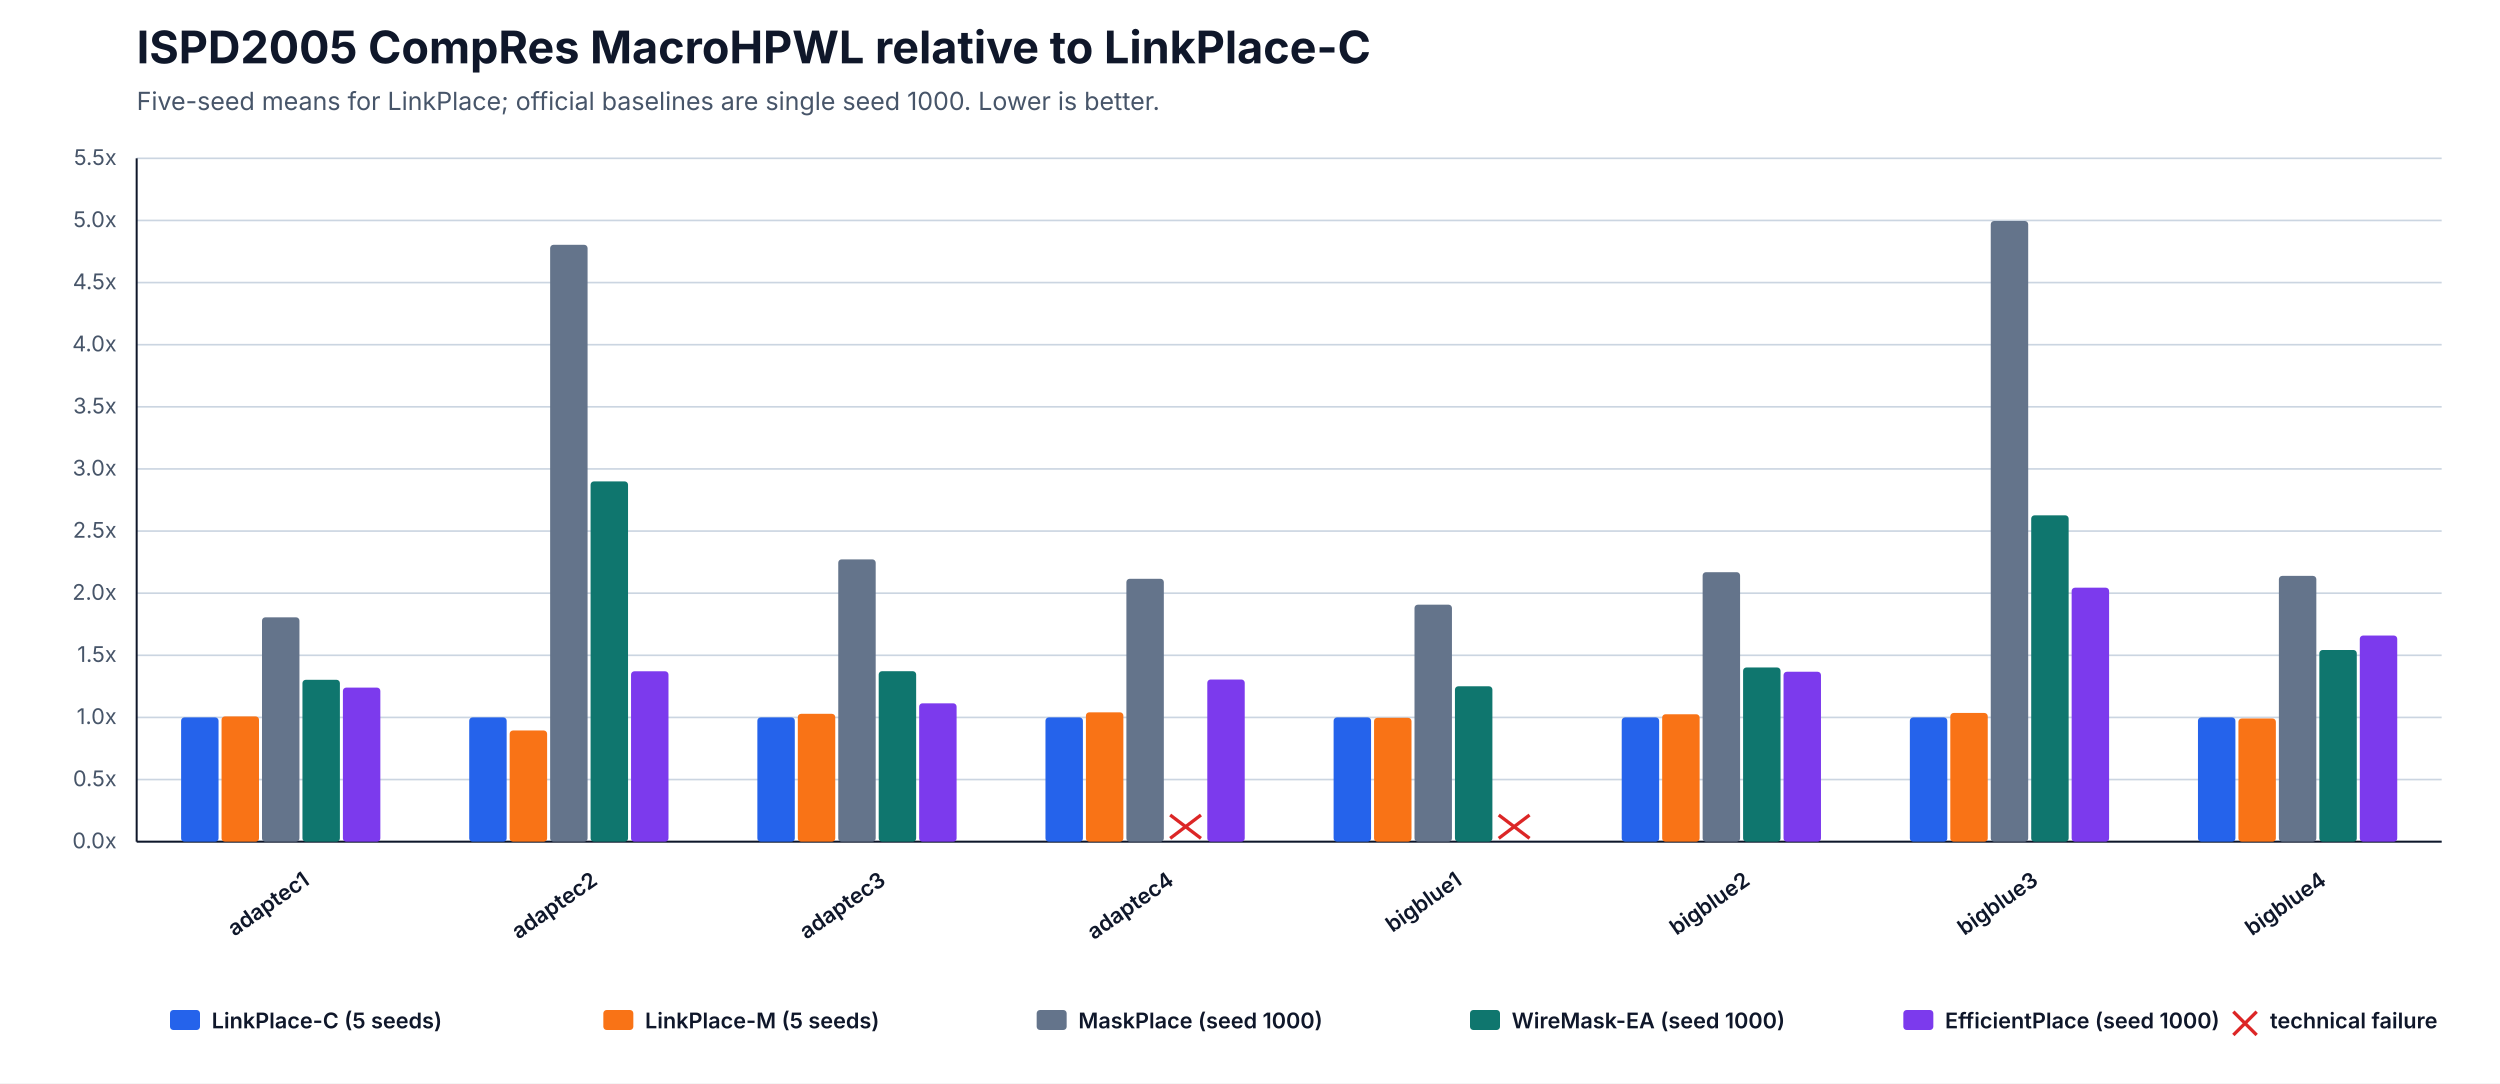
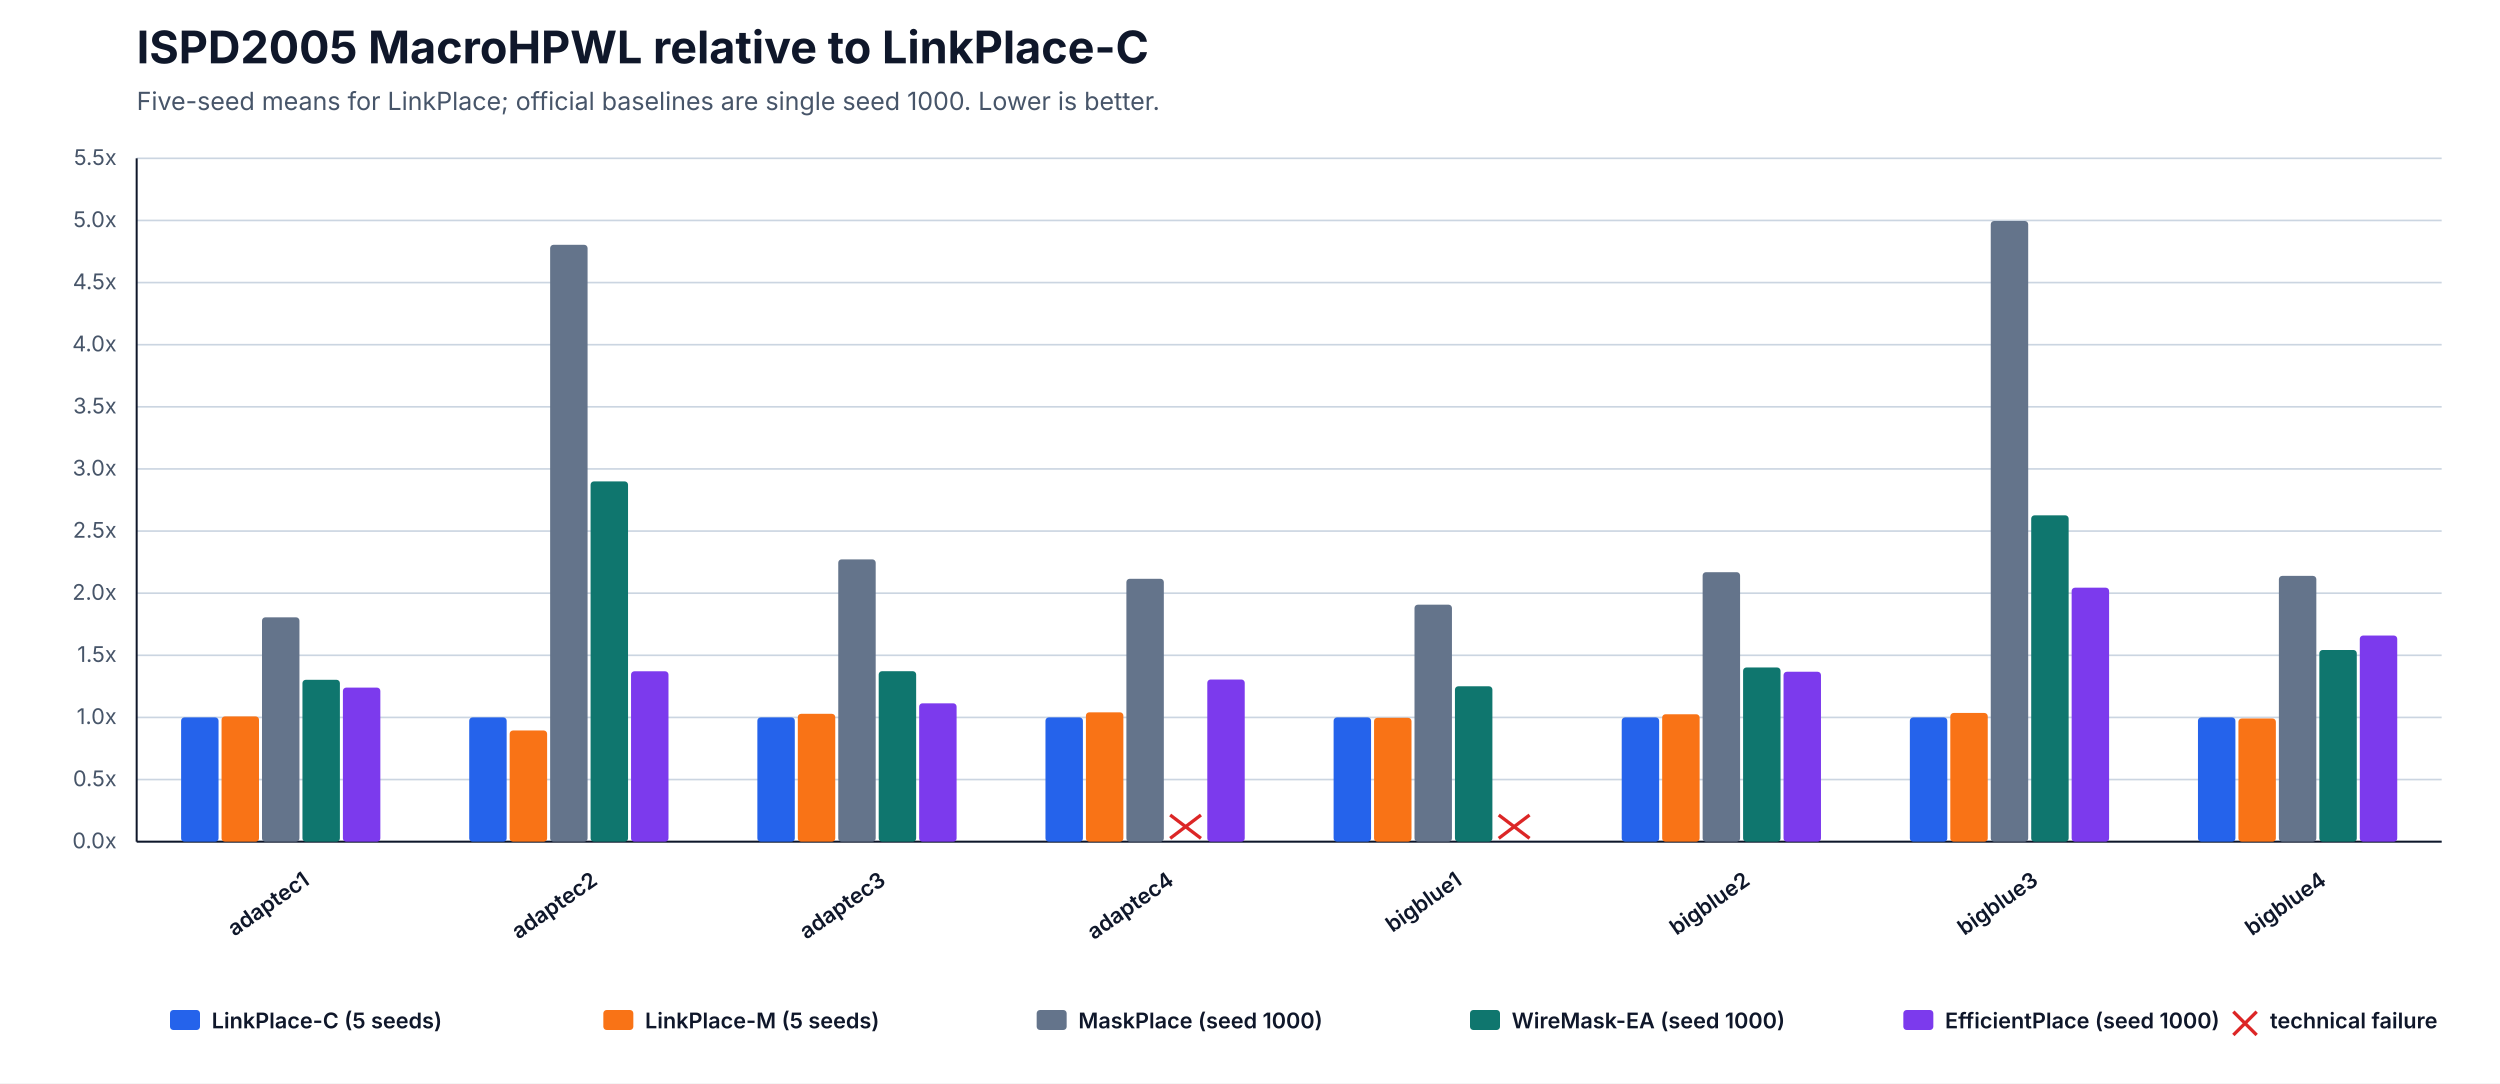
<svg xmlns="http://www.w3.org/2000/svg" width="1500" height="650" viewBox="0 0 1500 650" role="img" aria-labelledby="title desc">
  <style>text { font-family: Inter, ui-sans-serif, system-ui, -apple-system, 'Segoe UI', Arial, sans-serif; fill: #0F172A; }
    .title { font-size: 27px; font-weight: 700; }
    .subtitle { font-size: 15px; fill: #475569; }
    .axis { font-size: 13px; fill: #475569; }
    .label { font-size: 13px; font-weight: 600; }
    .small { font-size: 12px; fill: #475569; }
    .legend { font-size: 13px; font-weight: 600; }</style>
  <rect width="1500" height="650" fill="#FFFFFF" />
-   <text x="82.00" y="38.00" class="title" text-anchor="start">ISPD2005 CompRes MacroHPWL relative to LinkPlace-C</text>
+   <text x="82.00" y="38.00" class="title" text-anchor="start">ISPD2005 MacroHPWL relative to LinkPlace-C</text>
  <text x="82.00" y="66.00" class="subtitle" text-anchor="start">Five-seed means for LinkPlace; official baselines are single seed 1000. Lower is better.</text>
  <line x1="82.00" y1="505.00" x2="1465.00" y2="505.00" stroke="#CBD5E1" stroke-width="1" />
  <text x="70.00" y="509.00" class="axis" text-anchor="end">0.0x</text>
  <line x1="82.00" y1="467.73" x2="1465.00" y2="467.73" stroke="#CBD5E1" stroke-width="1" />
  <text x="70.00" y="471.73" class="axis" text-anchor="end">0.5x</text>
  <line x1="82.00" y1="430.45" x2="1465.00" y2="430.45" stroke="#CBD5E1" stroke-width="1" />
  <text x="70.00" y="434.45" class="axis" text-anchor="end">1.0x</text>
  <line x1="82.00" y1="393.18" x2="1465.00" y2="393.18" stroke="#CBD5E1" stroke-width="1" />
  <text x="70.00" y="397.18" class="axis" text-anchor="end">1.5x</text>
  <line x1="82.00" y1="355.91" x2="1465.00" y2="355.91" stroke="#CBD5E1" stroke-width="1" />
  <text x="70.00" y="359.91" class="axis" text-anchor="end">2.0x</text>
  <line x1="82.00" y1="318.64" x2="1465.00" y2="318.64" stroke="#CBD5E1" stroke-width="1" />
  <text x="70.00" y="322.64" class="axis" text-anchor="end">2.5x</text>
  <line x1="82.00" y1="281.36" x2="1465.00" y2="281.36" stroke="#CBD5E1" stroke-width="1" />
  <text x="70.00" y="285.36" class="axis" text-anchor="end">3.0x</text>
  <line x1="82.00" y1="244.09" x2="1465.00" y2="244.09" stroke="#CBD5E1" stroke-width="1" />
  <text x="70.00" y="248.09" class="axis" text-anchor="end">3.5x</text>
  <line x1="82.00" y1="206.82" x2="1465.00" y2="206.82" stroke="#CBD5E1" stroke-width="1" />
  <text x="70.00" y="210.82" class="axis" text-anchor="end">4.0x</text>
  <line x1="82.00" y1="169.55" x2="1465.00" y2="169.55" stroke="#CBD5E1" stroke-width="1" />
  <text x="70.00" y="173.55" class="axis" text-anchor="end">4.5x</text>
  <line x1="82.00" y1="132.27" x2="1465.00" y2="132.27" stroke="#CBD5E1" stroke-width="1" />
  <text x="70.00" y="136.27" class="axis" text-anchor="end">5.0x</text>
  <line x1="82.00" y1="95.00" x2="1465.00" y2="95.00" stroke="#CBD5E1" stroke-width="1" />
  <text x="70.00" y="99.00" class="axis" text-anchor="end">5.5x</text>
  <line x1="82.00" y1="95.00" x2="82.00" y2="505.00" stroke="#0F172A" stroke-width="1.2" />
  <line x1="82.00" y1="505.00" x2="1465.00" y2="505.00" stroke="#0F172A" stroke-width="1.2" />
  <rect x="108.66" y="430.45" width="22.47" height="74.55" rx="2" fill="#2563EB" />
  <rect x="132.93" y="429.84" width="22.47" height="75.16" rx="2" fill="#F97316" />
  <rect x="157.20" y="370.40" width="22.47" height="134.60" rx="2" fill="#64748B" />
  <rect x="181.47" y="407.88" width="22.47" height="97.12" rx="2" fill="#0F766E" />
  <rect x="205.74" y="412.56" width="22.47" height="92.44" rx="2" fill="#7C3AED" />
  <text x="186.44" y="530.00" class="label" text-anchor="end" transform="rotate(-35.0 186.44 530.00)">adaptec1</text>
  <rect x="281.53" y="430.45" width="22.47" height="74.55" rx="2" fill="#2563EB" />
  <rect x="305.80" y="438.29" width="22.47" height="66.71" rx="2" fill="#F97316" />
  <rect x="330.08" y="146.89" width="22.47" height="358.11" rx="2" fill="#64748B" />
  <rect x="354.35" y="288.84" width="22.47" height="216.16" rx="2" fill="#0F766E" />
  <rect x="378.62" y="402.77" width="22.47" height="102.23" rx="2" fill="#7C3AED" />
  <text x="359.31" y="530.00" class="label" text-anchor="end" transform="rotate(-35.0 359.31 530.00)">adaptec2</text>
  <rect x="454.41" y="430.45" width="22.47" height="74.55" rx="2" fill="#2563EB" />
  <rect x="478.68" y="428.29" width="22.47" height="76.71" rx="2" fill="#F97316" />
  <rect x="502.95" y="335.63" width="22.47" height="169.37" rx="2" fill="#64748B" />
  <rect x="527.22" y="402.71" width="22.47" height="102.29" rx="2" fill="#0F766E" />
  <rect x="551.49" y="421.98" width="22.47" height="83.02" rx="2" fill="#7C3AED" />
  <text x="532.19" y="530.00" class="label" text-anchor="end" transform="rotate(-35.0 532.19 530.00)">adaptec3</text>
  <rect x="627.28" y="430.45" width="22.47" height="74.55" rx="2" fill="#2563EB" />
  <rect x="651.55" y="427.39" width="22.47" height="77.61" rx="2" fill="#F97316" />
  <rect x="675.83" y="347.27" width="22.47" height="157.73" rx="2" fill="#64748B" />
  <line x1="702.10" y1="489.00" x2="720.57" y2="503.00" stroke="#DC2626" stroke-width="2" />
  <line x1="702.10" y1="503.00" x2="720.57" y2="489.00" stroke="#DC2626" stroke-width="2" />
  <rect x="724.37" y="407.70" width="22.47" height="97.30" rx="2" fill="#7C3AED" />
  <text x="705.06" y="530.00" class="label" text-anchor="end" transform="rotate(-35.0 705.06 530.00)">adaptec4</text>
  <rect x="800.16" y="430.45" width="22.47" height="74.55" rx="2" fill="#2563EB" />
  <rect x="824.43" y="430.70" width="22.47" height="74.30" rx="2" fill="#F97316" />
  <rect x="848.70" y="362.81" width="22.47" height="142.19" rx="2" fill="#64748B" />
  <rect x="872.97" y="411.77" width="22.47" height="93.23" rx="2" fill="#0F766E" />
  <line x1="899.24" y1="489.00" x2="917.72" y2="503.00" stroke="#DC2626" stroke-width="2" />
  <line x1="899.24" y1="503.00" x2="917.72" y2="489.00" stroke="#DC2626" stroke-width="2" />
  <text x="877.94" y="530.00" class="label" text-anchor="end" transform="rotate(-35.0 877.94 530.00)">bigblue1</text>
  <rect x="973.03" y="430.45" width="22.47" height="74.55" rx="2" fill="#2563EB" />
  <rect x="997.30" y="428.55" width="22.47" height="76.45" rx="2" fill="#F97316" />
  <rect x="1021.58" y="343.30" width="22.47" height="161.70" rx="2" fill="#64748B" />
  <rect x="1045.85" y="400.49" width="22.47" height="104.51" rx="2" fill="#0F766E" />
  <rect x="1070.12" y="403.06" width="22.47" height="101.94" rx="2" fill="#7C3AED" />
  <text x="1050.81" y="530.00" class="label" text-anchor="end" transform="rotate(-35.0 1050.81 530.00)">bigblue2</text>
  <rect x="1145.91" y="430.45" width="22.47" height="74.55" rx="2" fill="#2563EB" />
  <rect x="1170.18" y="427.78" width="22.47" height="77.22" rx="2" fill="#F97316" />
  <rect x="1194.45" y="132.60" width="22.47" height="372.40" rx="2" fill="#64748B" />
  <rect x="1218.72" y="309.20" width="22.47" height="195.80" rx="2" fill="#0F766E" />
  <rect x="1242.99" y="352.61" width="22.47" height="152.39" rx="2" fill="#7C3AED" />
  <text x="1223.69" y="530.00" class="label" text-anchor="end" transform="rotate(-35.0 1223.69 530.00)">bigblue3</text>
  <rect x="1318.78" y="430.45" width="22.47" height="74.55" rx="2" fill="#2563EB" />
  <rect x="1343.05" y="431.09" width="22.47" height="73.91" rx="2" fill="#F97316" />
  <rect x="1367.33" y="345.54" width="22.47" height="159.46" rx="2" fill="#64748B" />
  <rect x="1391.60" y="389.99" width="22.47" height="115.01" rx="2" fill="#0F766E" />
  <rect x="1415.87" y="381.32" width="22.47" height="123.68" rx="2" fill="#7C3AED" />
  <text x="1396.56" y="530.00" class="label" text-anchor="end" transform="rotate(-35.0 1396.56 530.00)">bigblue4</text>
  <rect x="102.00" y="606.00" width="18.00" height="12.00" rx="2" fill="#2563EB" />
  <text x="127.00" y="617.00" class="legend" text-anchor="start">LinkPlace-C (5 seeds)</text>
  <rect x="362.00" y="606.00" width="18.00" height="12.00" rx="2" fill="#F97316" />
  <text x="387.00" y="617.00" class="legend" text-anchor="start">LinkPlace-M (5 seeds)</text>
  <rect x="622.00" y="606.00" width="18.00" height="12.00" rx="2" fill="#64748B" />
  <text x="647.00" y="617.00" class="legend" text-anchor="start">MaskPlace (seed 1000)</text>
  <rect x="882.00" y="606.00" width="18.00" height="12.00" rx="2" fill="#0F766E" />
  <text x="907.00" y="617.00" class="legend" text-anchor="start">WireMask-EA (seed 1000)</text>
  <rect x="1142.00" y="606.00" width="18.00" height="12.00" rx="2" fill="#7C3AED" />
  <text x="1167.00" y="617.00" class="legend" text-anchor="start">EfficientPlace (seed 1000)</text>
  <line x1="1340.00" y1="607.00" x2="1354.00" y2="621.00" stroke="#DC2626" stroke-width="2" />
  <line x1="1340.00" y1="621.00" x2="1354.00" y2="607.00" stroke="#DC2626" stroke-width="2" />
  <text x="1362.00" y="617.00" class="legend" text-anchor="start">technical failure</text>
</svg>
